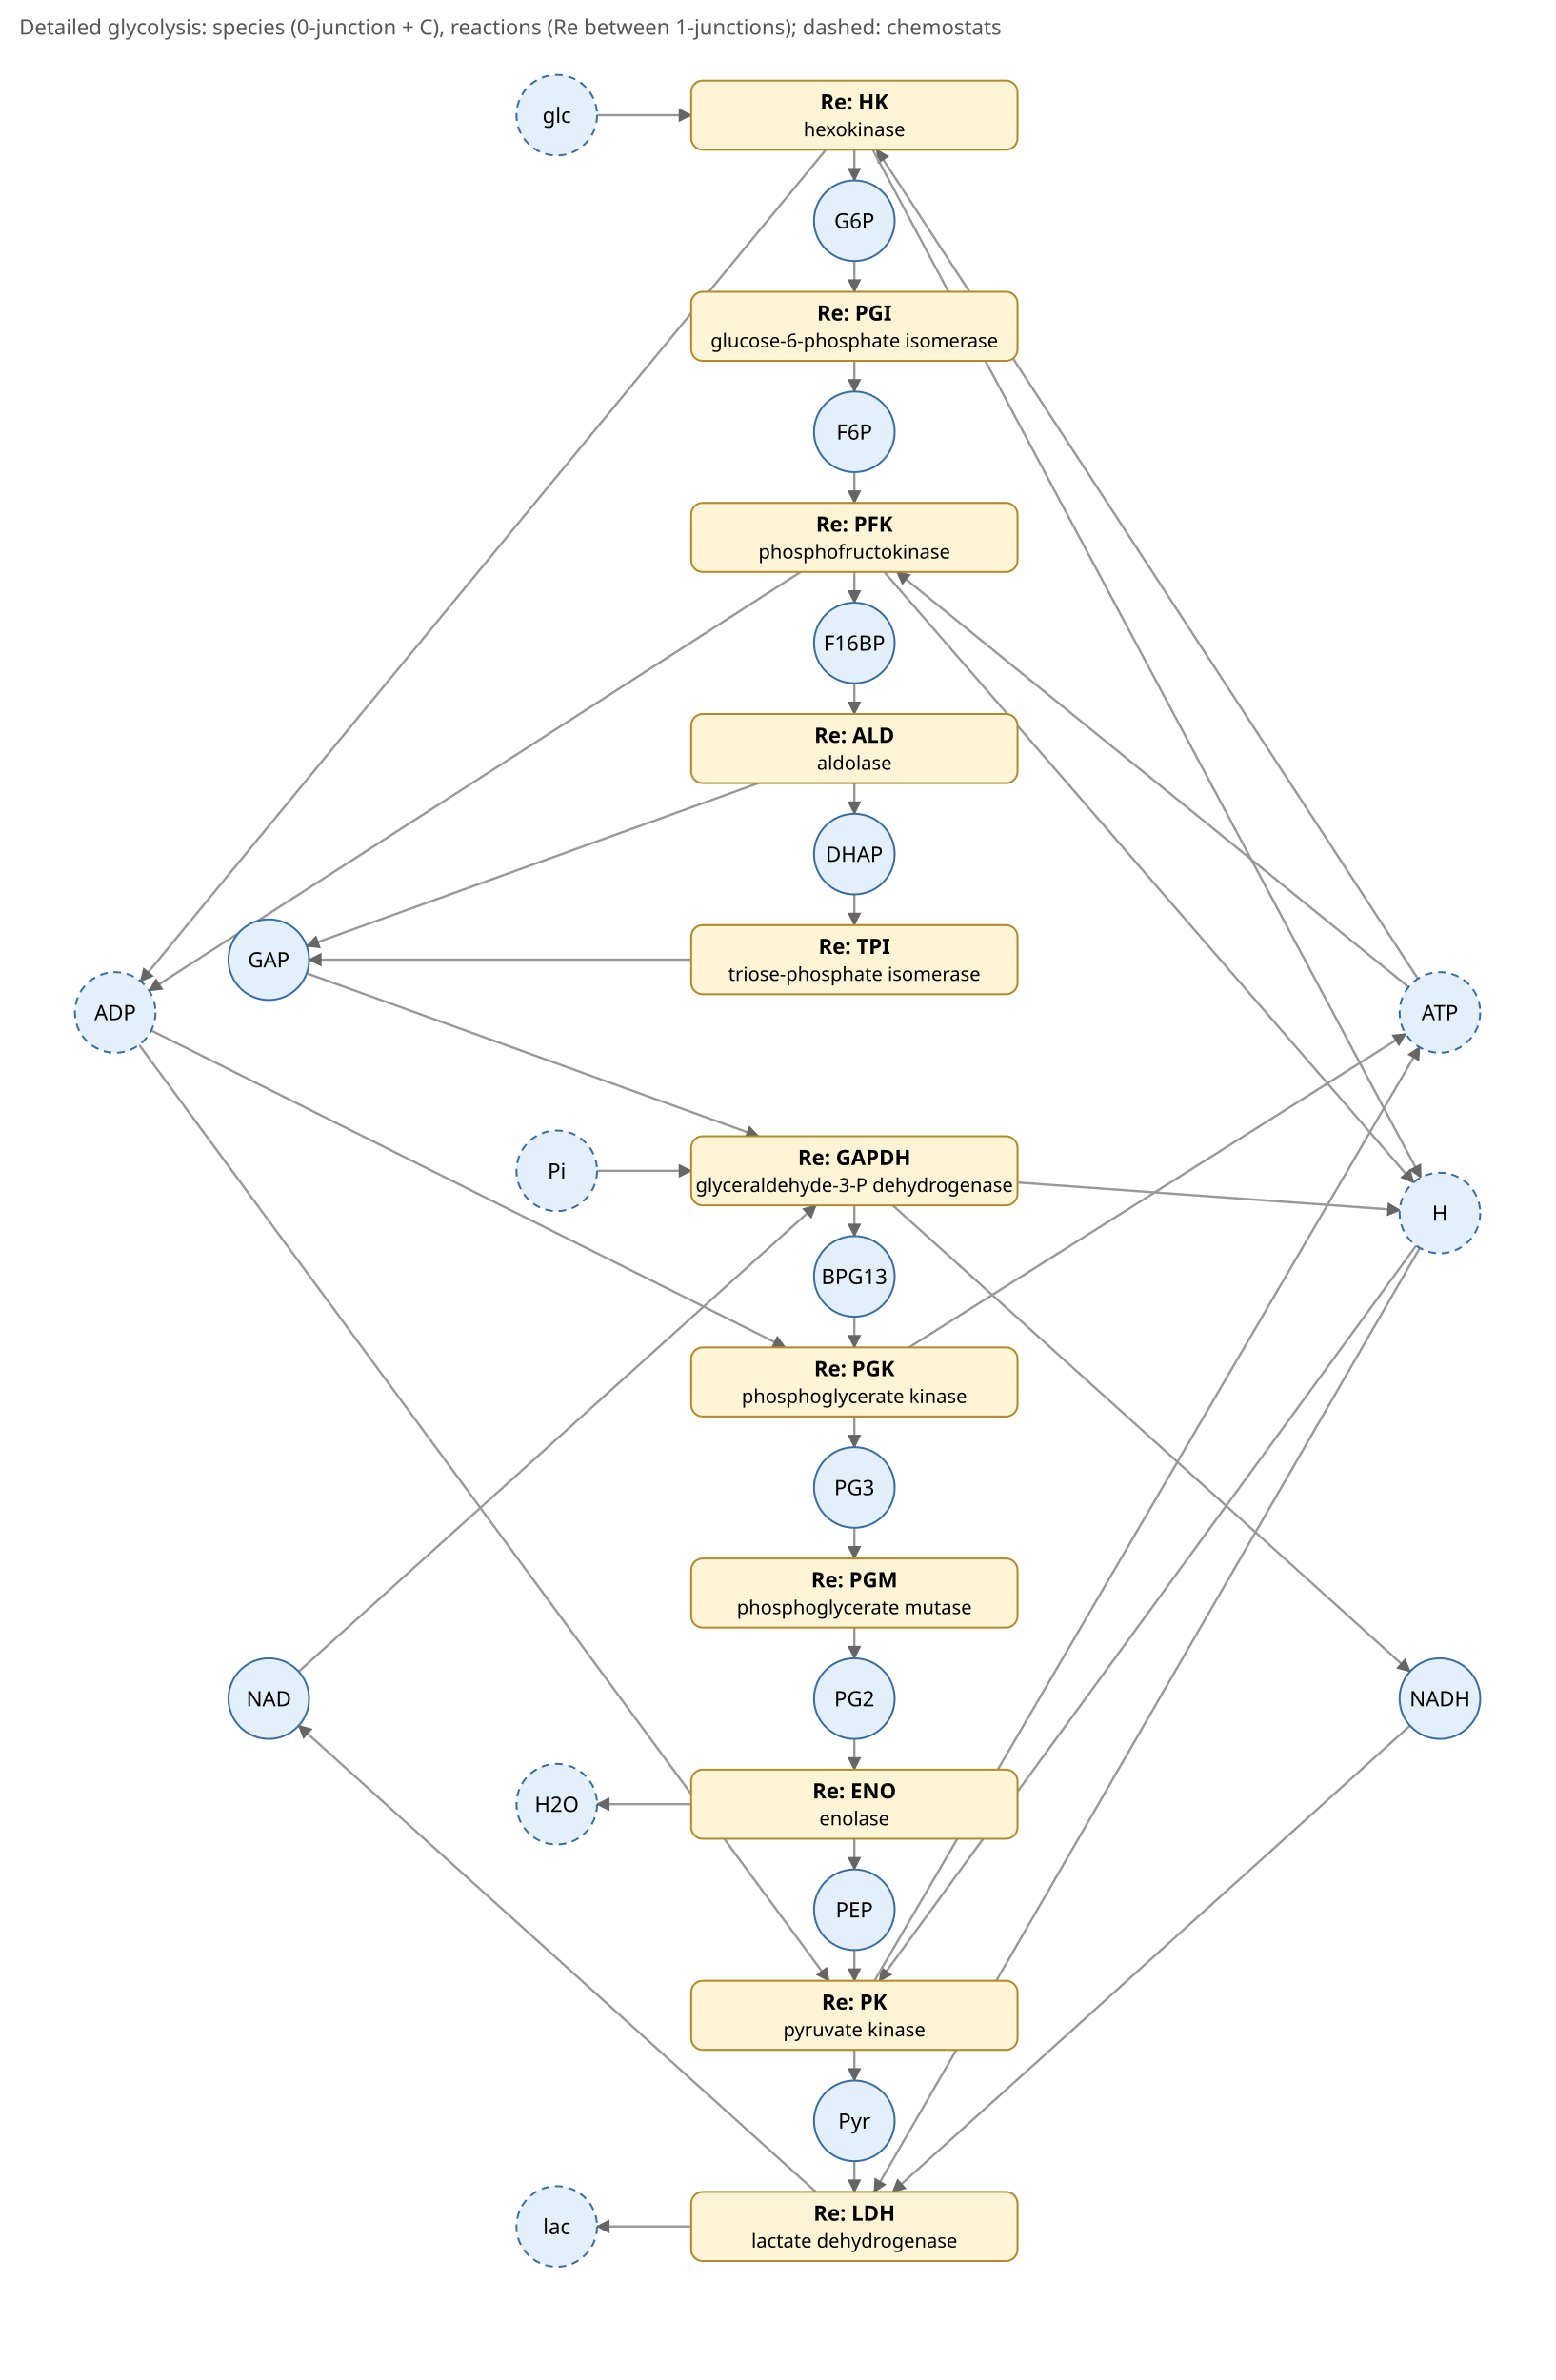
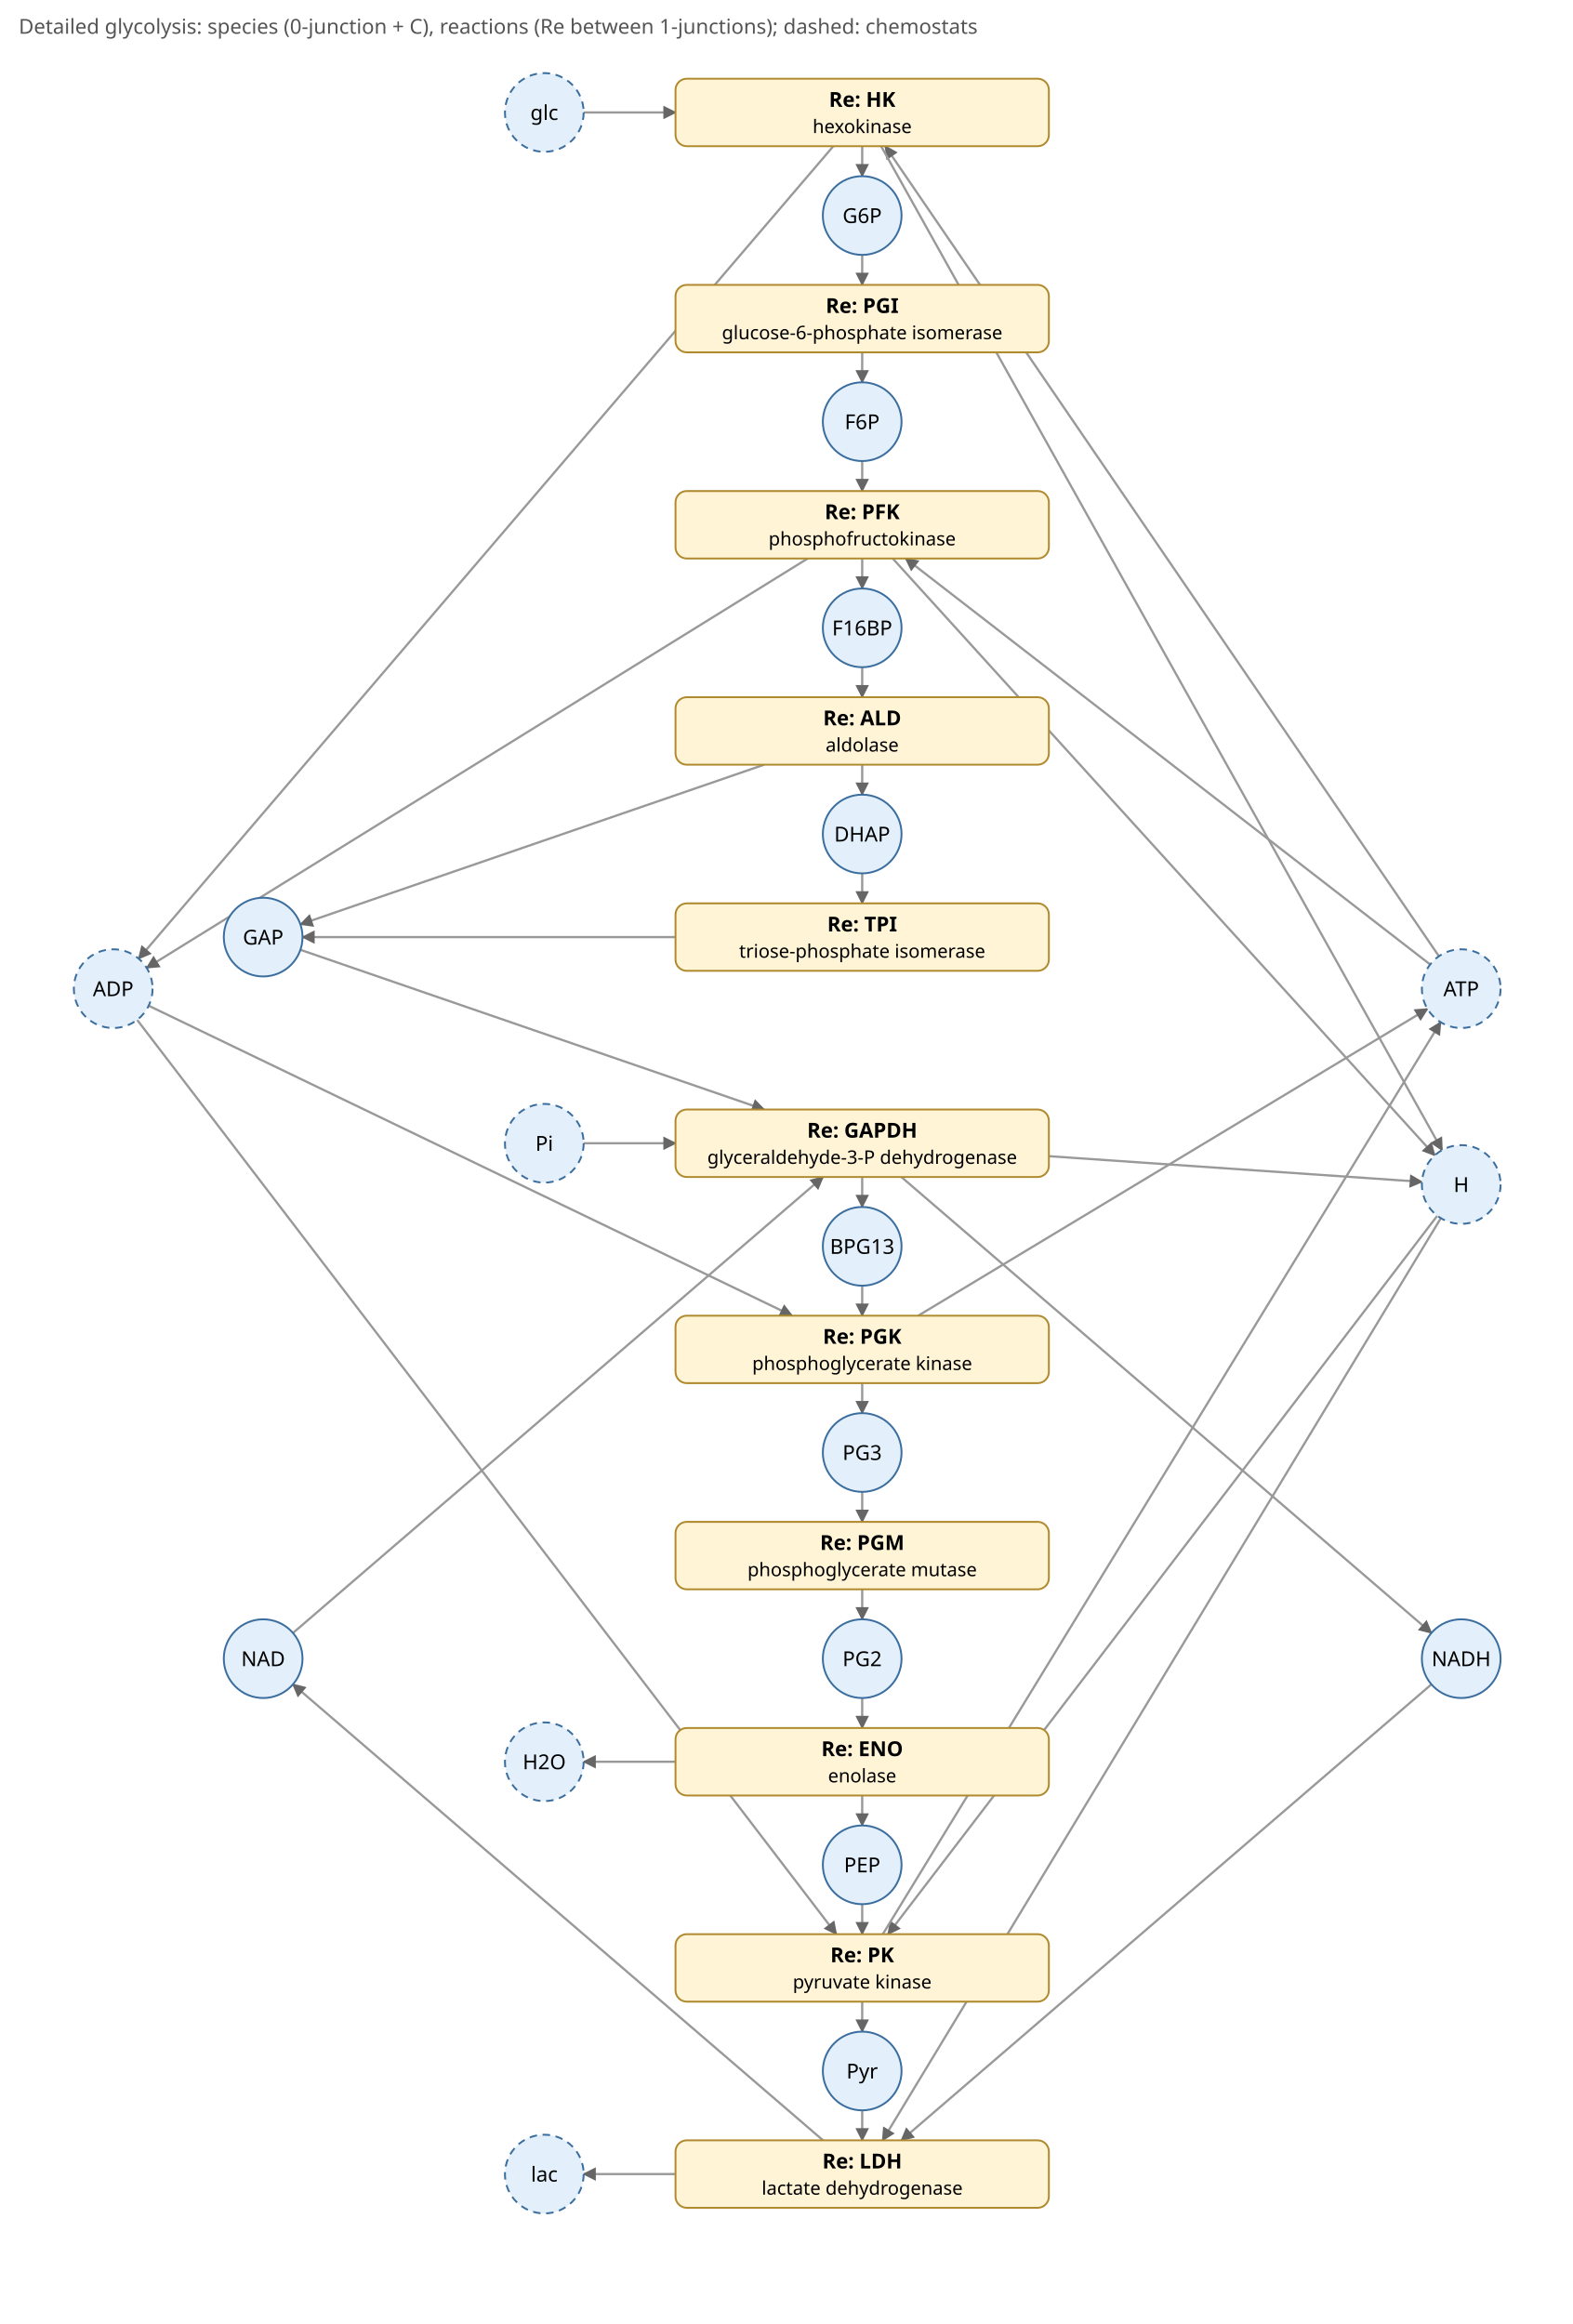
- <svg xmlns="http://www.w3.org/2000/svg" viewBox="-445 0 810 1240" width="810" height="1240" font-family="sans-serif" font-size="11">
+ <svg xmlns="http://www.w3.org/2000/svg" viewBox="-460 0 839 1240" width="839" height="1240" font-family="sans-serif" font-size="11">
  <defs>
    <marker id="arrow" viewBox="0 0 10 10" refX="9" refY="5" markerWidth="6" markerHeight="6" orient="auto-start-reverse">
      <path d="M 0 0 L 10 5 L 0 10 z" fill="#666" />
    </marker>
  </defs>
-   <line class="bond" id="bond_glc_HK" x1="-134.0" y1="60.0" x2="-85.0" y2="60.0" stroke="#999" stroke-width="1.2" marker-end="url(#arrow)" />
-   <line class="bond" id="bond_ATP_HK" x1="293.5" y1="509.9" x2="11.7" y2="78.0" stroke="#999" stroke-width="1.2" marker-end="url(#arrow)" />
+   <line class="bond" id="bond_glc_HK" x1="-148.6" y1="60.0" x2="-99.6" y2="60.0" stroke="#999" stroke-width="1.2" marker-end="url(#arrow)" />
+   <line class="bond" id="bond_ATP_HK" x1="307.7" y1="510.2" x2="12.3" y2="78.0" stroke="#999" stroke-width="1.2" marker-end="url(#arrow)" />
  <line class="bond" id="bond_G6P_HK" x1="0.0" y1="78.0" x2="0.0" y2="94.0" stroke="#999" stroke-width="1.2" marker-end="url(#arrow)" />
-   <line class="bond" id="bond_ADP_HK" x1="-14.8" y1="78.0" x2="-371.7" y2="511.3" stroke="#999" stroke-width="1.2" marker-end="url(#arrow)" />
-   <line class="bond" id="bond_H_HK" x1="9.6" y1="78.0" x2="295.1" y2="613.5" stroke="#999" stroke-width="1.2" marker-end="url(#arrow)" />
+   <line class="bond" id="bond_ADP_HK" x1="-15.4" y1="78.0" x2="-386.0" y2="511.5" stroke="#999" stroke-width="1.2" marker-end="url(#arrow)" />
+   <line class="bond" id="bond_H_HK" x1="10.1" y1="78.0" x2="309.4" y2="613.7" stroke="#999" stroke-width="1.2" marker-end="url(#arrow)" />
  <line class="bond" id="bond_G6P_PGI" x1="0.0" y1="136.0" x2="0.0" y2="152.0" stroke="#999" stroke-width="1.2" marker-end="url(#arrow)" />
  <line class="bond" id="bond_F6P_PGI" x1="0.0" y1="188.0" x2="0.0" y2="204.0" stroke="#999" stroke-width="1.2" marker-end="url(#arrow)" />
  <line class="bond" id="bond_F6P_PFK" x1="0.0" y1="246.0" x2="0.0" y2="262.0" stroke="#999" stroke-width="1.2" marker-end="url(#arrow)" />
-   <line class="bond" id="bond_ATP_PFK" x1="288.7" y1="514.3" x2="22.2" y2="298.0" stroke="#999" stroke-width="1.2" marker-end="url(#arrow)" />
+   <line class="bond" id="bond_ATP_PFK" x1="303.0" y1="514.6" x2="23.2" y2="298.0" stroke="#999" stroke-width="1.2" marker-end="url(#arrow)" />
  <line class="bond" id="bond_F16BP_PFK" x1="0.0" y1="298.0" x2="0.0" y2="314.0" stroke="#999" stroke-width="1.2" marker-end="url(#arrow)" />
-   <line class="bond" id="bond_ADP_PFK" x1="-28.0" y1="298.0" x2="-367.3" y2="516.1" stroke="#999" stroke-width="1.2" marker-end="url(#arrow)" />
-   <line class="bond" id="bond_H_PFK" x1="15.6" y1="298.0" x2="291.2" y2="616.1" stroke="#999" stroke-width="1.2" marker-end="url(#arrow)" />
+   <line class="bond" id="bond_ADP_PFK" x1="-29.1" y1="298.0" x2="-381.7" y2="516.4" stroke="#999" stroke-width="1.2" marker-end="url(#arrow)" />
+   <line class="bond" id="bond_H_PFK" x1="16.3" y1="298.0" x2="305.5" y2="616.5" stroke="#999" stroke-width="1.2" marker-end="url(#arrow)" />
  <line class="bond" id="bond_F16BP_ALD" x1="0.0" y1="356.0" x2="0.0" y2="372.0" stroke="#999" stroke-width="1.2" marker-end="url(#arrow)" />
  <line class="bond" id="bond_DHAP_ALD" x1="0.0" y1="408.0" x2="0.0" y2="424.0" stroke="#999" stroke-width="1.2" marker-end="url(#arrow)" />
-   <line class="bond" id="bond_GAP_ALD" x1="-49.9" y1="408.0" x2="-285.2" y2="492.9" stroke="#999" stroke-width="1.2" marker-end="url(#arrow)" />
+   <line class="bond" id="bond_GAP_ALD" x1="-52.3" y1="408.0" x2="-299.7" y2="493.2" stroke="#999" stroke-width="1.2" marker-end="url(#arrow)" />
  <line class="bond" id="bond_DHAP_TPI" x1="0.0" y1="466.0" x2="0.0" y2="482.0" stroke="#999" stroke-width="1.2" marker-end="url(#arrow)" />
-   <line class="bond" id="bond_GAP_TPI" x1="-85.0" y1="500.0" x2="-284.0" y2="500.0" stroke="#999" stroke-width="1.2" marker-end="url(#arrow)" />
-   <line class="bond" id="bond_GAP_GAPDH" x1="-285.2" y1="507.1" x2="-49.9" y2="592.0" stroke="#999" stroke-width="1.2" marker-end="url(#arrow)" />
-   <line class="bond" id="bond_Pi_GAPDH" x1="-134.0" y1="610.0" x2="-85.0" y2="610.0" stroke="#999" stroke-width="1.2" marker-end="url(#arrow)" />
-   <line class="bond" id="bond_NAD_GAPDH" x1="-289.4" y1="870.9" x2="-20.0" y2="628.0" stroke="#999" stroke-width="1.2" marker-end="url(#arrow)" />
+   <line class="bond" id="bond_GAP_TPI" x1="-99.6" y1="500.0" x2="-298.6" y2="500.0" stroke="#999" stroke-width="1.2" marker-end="url(#arrow)" />
+   <line class="bond" id="bond_GAP_GAPDH" x1="-299.7" y1="506.8" x2="-52.3" y2="592.0" stroke="#999" stroke-width="1.2" marker-end="url(#arrow)" />
+   <line class="bond" id="bond_Pi_GAPDH" x1="-148.6" y1="610.0" x2="-99.6" y2="610.0" stroke="#999" stroke-width="1.2" marker-end="url(#arrow)" />
+   <line class="bond" id="bond_NAD_GAPDH" x1="-303.7" y1="871.3" x2="-20.9" y2="628.0" stroke="#999" stroke-width="1.2" marker-end="url(#arrow)" />
  <line class="bond" id="bond_BPG13_GAPDH" x1="0.0" y1="628.0" x2="0.0" y2="644.0" stroke="#999" stroke-width="1.2" marker-end="url(#arrow)" />
-   <line class="bond" id="bond_NADH_GAPDH" x1="20.0" y1="628.0" x2="289.4" y2="870.9" stroke="#999" stroke-width="1.2" marker-end="url(#arrow)" />
-   <line class="bond" id="bond_H_GAPDH" x1="85.0" y1="616.1" x2="284.1" y2="630.5" stroke="#999" stroke-width="1.2" marker-end="url(#arrow)" />
+   <line class="bond" id="bond_NADH_GAPDH" x1="20.9" y1="628.0" x2="303.7" y2="871.3" stroke="#999" stroke-width="1.2" marker-end="url(#arrow)" />
+   <line class="bond" id="bond_H_GAPDH" x1="99.6" y1="616.9" x2="298.6" y2="630.6" stroke="#999" stroke-width="1.2" marker-end="url(#arrow)" />
  <line class="bond" id="bond_BPG13_PGK" x1="0.0" y1="686.0" x2="0.0" y2="702.0" stroke="#999" stroke-width="1.2" marker-end="url(#arrow)" />
-   <line class="bond" id="bond_ADP_PGK" x1="-366.2" y1="536.9" x2="-36.0" y2="702.0" stroke="#999" stroke-width="1.2" marker-end="url(#arrow)" />
+   <line class="bond" id="bond_ADP_PGK" x1="-380.7" y1="536.6" x2="-37.4" y2="702.0" stroke="#999" stroke-width="1.2" marker-end="url(#arrow)" />
  <line class="bond" id="bond_PG3_PGK" x1="0.0" y1="738.0" x2="0.0" y2="754.0" stroke="#999" stroke-width="1.2" marker-end="url(#arrow)" />
-   <line class="bond" id="bond_ATP_PGK" x1="28.5" y1="702.0" x2="287.2" y2="538.7" stroke="#999" stroke-width="1.2" marker-end="url(#arrow)" />
+   <line class="bond" id="bond_ATP_PGK" x1="29.9" y1="702.0" x2="301.6" y2="538.3" stroke="#999" stroke-width="1.2" marker-end="url(#arrow)" />
  <line class="bond" id="bond_PG3_PGM" x1="0.0" y1="796.0" x2="0.0" y2="812.0" stroke="#999" stroke-width="1.2" marker-end="url(#arrow)" />
  <line class="bond" id="bond_PG2_PGM" x1="0.0" y1="848.0" x2="0.0" y2="864.0" stroke="#999" stroke-width="1.2" marker-end="url(#arrow)" />
  <line class="bond" id="bond_PG2_ENO" x1="0.0" y1="906.0" x2="0.0" y2="922.0" stroke="#999" stroke-width="1.2" marker-end="url(#arrow)" />
  <line class="bond" id="bond_PEP_ENO" x1="0.0" y1="958.0" x2="0.0" y2="974.0" stroke="#999" stroke-width="1.2" marker-end="url(#arrow)" />
-   <line class="bond" id="bond_H2O_ENO" x1="-85.0" y1="940.0" x2="-134.0" y2="940.0" stroke="#999" stroke-width="1.2" marker-end="url(#arrow)" />
+   <line class="bond" id="bond_H2O_ENO" x1="-99.6" y1="940.0" x2="-148.6" y2="940.0" stroke="#999" stroke-width="1.2" marker-end="url(#arrow)" />
  <line class="bond" id="bond_PEP_PK" x1="0.0" y1="1016.0" x2="0.0" y2="1032.0" stroke="#999" stroke-width="1.2" marker-end="url(#arrow)" />
-   <line class="bond" id="bond_ADP_PK" x1="-372.5" y1="544.4" x2="-13.3" y2="1032.0" stroke="#999" stroke-width="1.2" marker-end="url(#arrow)" />
-   <line class="bond" id="bond_H_PK" x1="292.6" y1="649.0" x2="13.1" y2="1032.0" stroke="#999" stroke-width="1.2" marker-end="url(#arrow)" />
+   <line class="bond" id="bond_ADP_PK" x1="-386.8" y1="544.2" x2="-13.8" y2="1032.0" stroke="#999" stroke-width="1.2" marker-end="url(#arrow)" />
+   <line class="bond" id="bond_H_PK" x1="306.8" y1="648.7" x2="13.8" y2="1032.0" stroke="#999" stroke-width="1.2" marker-end="url(#arrow)" />
  <line class="bond" id="bond_Pyr_PK" x1="0.0" y1="1068.0" x2="0.0" y2="1084.0" stroke="#999" stroke-width="1.2" marker-end="url(#arrow)" />
-   <line class="bond" id="bond_ATP_PK" x1="10.5" y1="1032.0" x2="294.4" y2="545.6" stroke="#999" stroke-width="1.2" marker-end="url(#arrow)" />
+   <line class="bond" id="bond_ATP_PK" x1="11.0" y1="1032.0" x2="308.6" y2="545.4" stroke="#999" stroke-width="1.2" marker-end="url(#arrow)" />
  <line class="bond" id="bond_Pyr_LDH" x1="0.0" y1="1126.0" x2="0.0" y2="1142.0" stroke="#999" stroke-width="1.2" marker-end="url(#arrow)" />
-   <line class="bond" id="bond_NADH_LDH" x1="289.4" y1="899.1" x2="20.0" y2="1142.0" stroke="#999" stroke-width="1.2" marker-end="url(#arrow)" />
-   <line class="bond" id="bond_H_LDH" x1="294.5" y1="650.2" x2="10.4" y2="1142.0" stroke="#999" stroke-width="1.2" marker-end="url(#arrow)" />
-   <line class="bond" id="bond_lac_LDH" x1="-85.0" y1="1160.0" x2="-134.0" y2="1160.0" stroke="#999" stroke-width="1.2" marker-end="url(#arrow)" />
-   <line class="bond" id="bond_NAD_LDH" x1="-20.0" y1="1142.0" x2="-289.4" y2="899.1" stroke="#999" stroke-width="1.2" marker-end="url(#arrow)" />
+   <line class="bond" id="bond_NADH_LDH" x1="303.7" y1="898.7" x2="20.9" y2="1142.0" stroke="#999" stroke-width="1.2" marker-end="url(#arrow)" />
+   <line class="bond" id="bond_H_LDH" x1="308.7" y1="650.0" x2="10.9" y2="1142.0" stroke="#999" stroke-width="1.2" marker-end="url(#arrow)" />
+   <line class="bond" id="bond_lac_LDH" x1="-99.6" y1="1160.0" x2="-148.6" y2="1160.0" stroke="#999" stroke-width="1.2" marker-end="url(#arrow)" />
+   <line class="bond" id="bond_NAD_LDH" x1="-20.9" y1="1142.0" x2="-303.7" y2="898.7" stroke="#999" stroke-width="1.2" marker-end="url(#arrow)" />
  <g id="Re_HK" class="reaction">
-     <rect x="-85.0" y="42.0" width="170.0" height="36.0" rx="6" fill="#fff4d6" stroke="#b08a2e" />
+     <rect x="-99.6" y="42.0" width="199.2" height="36.0" rx="6" fill="#fff4d6" stroke="#b08a2e" />
    <text x="0.0" y="57.0" text-anchor="middle" font-weight="bold">Re: HK</text>
    <text x="0.0" y="71.0" text-anchor="middle" font-size="10">hexokinase</text>
  </g>
  <g id="Re_PGI" class="reaction">
-     <rect x="-85.0" y="152.0" width="170.0" height="36.0" rx="6" fill="#fff4d6" stroke="#b08a2e" />
+     <rect x="-99.6" y="152.0" width="199.2" height="36.0" rx="6" fill="#fff4d6" stroke="#b08a2e" />
    <text x="0.0" y="167.0" text-anchor="middle" font-weight="bold">Re: PGI</text>
    <text x="0.0" y="181.0" text-anchor="middle" font-size="10">glucose-6-phosphate isomerase</text>
  </g>
  <g id="Re_PFK" class="reaction">
-     <rect x="-85.0" y="262.0" width="170.0" height="36.0" rx="6" fill="#fff4d6" stroke="#b08a2e" />
+     <rect x="-99.6" y="262.0" width="199.2" height="36.0" rx="6" fill="#fff4d6" stroke="#b08a2e" />
    <text x="0.0" y="277.0" text-anchor="middle" font-weight="bold">Re: PFK</text>
    <text x="0.0" y="291.0" text-anchor="middle" font-size="10">phosphofructokinase</text>
  </g>
  <g id="Re_ALD" class="reaction">
-     <rect x="-85.0" y="372.0" width="170.0" height="36.0" rx="6" fill="#fff4d6" stroke="#b08a2e" />
+     <rect x="-99.6" y="372.0" width="199.2" height="36.0" rx="6" fill="#fff4d6" stroke="#b08a2e" />
    <text x="0.0" y="387.0" text-anchor="middle" font-weight="bold">Re: ALD</text>
    <text x="0.0" y="401.0" text-anchor="middle" font-size="10">aldolase</text>
  </g>
  <g id="Re_TPI" class="reaction">
-     <rect x="-85.0" y="482.0" width="170.0" height="36.0" rx="6" fill="#fff4d6" stroke="#b08a2e" />
+     <rect x="-99.6" y="482.0" width="199.2" height="36.0" rx="6" fill="#fff4d6" stroke="#b08a2e" />
    <text x="0.0" y="497.0" text-anchor="middle" font-weight="bold">Re: TPI</text>
    <text x="0.0" y="511.0" text-anchor="middle" font-size="10">triose-phosphate isomerase</text>
  </g>
  <g id="Re_GAPDH" class="reaction">
-     <rect x="-85.0" y="592.0" width="170.0" height="36.0" rx="6" fill="#fff4d6" stroke="#b08a2e" />
+     <rect x="-99.6" y="592.0" width="199.2" height="36.0" rx="6" fill="#fff4d6" stroke="#b08a2e" />
    <text x="0.0" y="607.0" text-anchor="middle" font-weight="bold">Re: GAPDH</text>
    <text x="0.0" y="621.0" text-anchor="middle" font-size="10">glyceraldehyde-3-P dehydrogenase</text>
  </g>
  <g id="Re_PGK" class="reaction">
-     <rect x="-85.0" y="702.0" width="170.0" height="36.0" rx="6" fill="#fff4d6" stroke="#b08a2e" />
+     <rect x="-99.6" y="702.0" width="199.2" height="36.0" rx="6" fill="#fff4d6" stroke="#b08a2e" />
    <text x="0.0" y="717.0" text-anchor="middle" font-weight="bold">Re: PGK</text>
    <text x="0.0" y="731.0" text-anchor="middle" font-size="10">phosphoglycerate kinase</text>
  </g>
  <g id="Re_PGM" class="reaction">
-     <rect x="-85.0" y="812.0" width="170.0" height="36.0" rx="6" fill="#fff4d6" stroke="#b08a2e" />
+     <rect x="-99.6" y="812.0" width="199.2" height="36.0" rx="6" fill="#fff4d6" stroke="#b08a2e" />
    <text x="0.0" y="827.0" text-anchor="middle" font-weight="bold">Re: PGM</text>
    <text x="0.0" y="841.0" text-anchor="middle" font-size="10">phosphoglycerate mutase</text>
  </g>
  <g id="Re_ENO" class="reaction">
-     <rect x="-85.0" y="922.0" width="170.0" height="36.0" rx="6" fill="#fff4d6" stroke="#b08a2e" />
+     <rect x="-99.6" y="922.0" width="199.2" height="36.0" rx="6" fill="#fff4d6" stroke="#b08a2e" />
    <text x="0.0" y="937.0" text-anchor="middle" font-weight="bold">Re: ENO</text>
    <text x="0.0" y="951.0" text-anchor="middle" font-size="10">enolase</text>
  </g>
  <g id="Re_PK" class="reaction">
-     <rect x="-85.0" y="1032.0" width="170.0" height="36.0" rx="6" fill="#fff4d6" stroke="#b08a2e" />
+     <rect x="-99.6" y="1032.0" width="199.2" height="36.0" rx="6" fill="#fff4d6" stroke="#b08a2e" />
    <text x="0.0" y="1047.0" text-anchor="middle" font-weight="bold">Re: PK</text>
    <text x="0.0" y="1061.0" text-anchor="middle" font-size="10">pyruvate kinase</text>
  </g>
  <g id="Re_LDH" class="reaction">
-     <rect x="-85.0" y="1142.0" width="170.0" height="36.0" rx="6" fill="#fff4d6" stroke="#b08a2e" />
+     <rect x="-99.6" y="1142.0" width="199.2" height="36.0" rx="6" fill="#fff4d6" stroke="#b08a2e" />
    <text x="0.0" y="1157.0" text-anchor="middle" font-weight="bold">Re: LDH</text>
    <text x="0.0" y="1171.0" text-anchor="middle" font-size="10">lactate dehydrogenase</text>
  </g>
  <g id="q_glc" class="species">
-     <circle cx="-155.0" cy="60.0" r="21.0" fill="#e3f0fb" stroke="#3b6e9e" stroke-dasharray="4 3" />
-     <text x="-155.0" y="64.0" text-anchor="middle">glc</text>
+     <circle cx="-169.6" cy="60.0" r="21.0" fill="#e3f0fb" stroke="#3b6e9e" stroke-dasharray="4 3" />
+     <text x="-169.6" y="64.0" text-anchor="middle">glc</text>
  </g>
  <g id="q_G6P" class="species">
    <circle cx="0.0" cy="115.0" r="21.0" fill="#e3f0fb" stroke="#3b6e9e" />
    <text x="0.0" y="119.0" text-anchor="middle">G6P</text>
  </g>
  <g id="q_F6P" class="species">
    <circle cx="0.0" cy="225.0" r="21.0" fill="#e3f0fb" stroke="#3b6e9e" />
    <text x="0.0" y="229.0" text-anchor="middle">F6P</text>
  </g>
  <g id="q_F16BP" class="species">
    <circle cx="0.0" cy="335.0" r="21.0" fill="#e3f0fb" stroke="#3b6e9e" />
    <text x="0.0" y="339.0" text-anchor="middle">F16BP</text>
  </g>
  <g id="q_DHAP" class="species">
    <circle cx="0.0" cy="445.0" r="21.0" fill="#e3f0fb" stroke="#3b6e9e" />
    <text x="0.0" y="449.0" text-anchor="middle">DHAP</text>
  </g>
  <g id="q_GAP" class="species">
-     <circle cx="-305.0" cy="500.0" r="21.0" fill="#e3f0fb" stroke="#3b6e9e" />
-     <text x="-305.0" y="504.0" text-anchor="middle">GAP</text>
+     <circle cx="-319.6" cy="500.0" r="21.0" fill="#e3f0fb" stroke="#3b6e9e" />
+     <text x="-319.6" y="504.0" text-anchor="middle">GAP</text>
  </g>
  <g id="q_BPG13" class="species">
    <circle cx="0.0" cy="665.0" r="21.0" fill="#e3f0fb" stroke="#3b6e9e" />
    <text x="0.0" y="669.0" text-anchor="middle">BPG13</text>
  </g>
  <g id="q_PG3" class="species">
    <circle cx="0.0" cy="775.0" r="21.0" fill="#e3f0fb" stroke="#3b6e9e" />
    <text x="0.0" y="779.0" text-anchor="middle">PG3</text>
  </g>
  <g id="q_PG2" class="species">
    <circle cx="0.0" cy="885.0" r="21.0" fill="#e3f0fb" stroke="#3b6e9e" />
    <text x="0.0" y="889.0" text-anchor="middle">PG2</text>
  </g>
  <g id="q_PEP" class="species">
    <circle cx="0.0" cy="995.0" r="21.0" fill="#e3f0fb" stroke="#3b6e9e" />
    <text x="0.0" y="999.0" text-anchor="middle">PEP</text>
  </g>
  <g id="q_Pyr" class="species">
    <circle cx="0.0" cy="1105.0" r="21.0" fill="#e3f0fb" stroke="#3b6e9e" />
    <text x="0.0" y="1109.0" text-anchor="middle">Pyr</text>
  </g>
  <g id="q_lac" class="species">
-     <circle cx="-155.0" cy="1160.0" r="21.0" fill="#e3f0fb" stroke="#3b6e9e" stroke-dasharray="4 3" />
-     <text x="-155.0" y="1164.0" text-anchor="middle">lac</text>
+     <circle cx="-169.6" cy="1160.0" r="21.0" fill="#e3f0fb" stroke="#3b6e9e" stroke-dasharray="4 3" />
+     <text x="-169.6" y="1164.0" text-anchor="middle">lac</text>
  </g>
  <g id="q_NAD" class="species">
-     <circle cx="-305.0" cy="885.0" r="21.0" fill="#e3f0fb" stroke="#3b6e9e" />
-     <text x="-305.0" y="889.0" text-anchor="middle">NAD</text>
+     <circle cx="-319.6" cy="885.0" r="21.0" fill="#e3f0fb" stroke="#3b6e9e" />
+     <text x="-319.6" y="889.0" text-anchor="middle">NAD</text>
  </g>
  <g id="q_NADH" class="species">
-     <circle cx="305.0" cy="885.0" r="21.0" fill="#e3f0fb" stroke="#3b6e9e" />
-     <text x="305.0" y="889.0" text-anchor="middle">NADH</text>
+     <circle cx="319.6" cy="885.0" r="21.0" fill="#e3f0fb" stroke="#3b6e9e" />
+     <text x="319.6" y="889.0" text-anchor="middle">NADH</text>
  </g>
  <g id="q_ATP" class="species">
-     <circle cx="305.0" cy="527.5" r="21.0" fill="#e3f0fb" stroke="#3b6e9e" stroke-dasharray="4 3" />
-     <text x="305.0" y="531.5" text-anchor="middle">ATP</text>
+     <circle cx="319.6" cy="527.5" r="21.0" fill="#e3f0fb" stroke="#3b6e9e" stroke-dasharray="4 3" />
+     <text x="319.6" y="531.5" text-anchor="middle">ATP</text>
  </g>
  <g id="q_ADP" class="species">
-     <circle cx="-385.0" cy="527.5" r="21.0" fill="#e3f0fb" stroke="#3b6e9e" stroke-dasharray="4 3" />
-     <text x="-385.0" y="531.5" text-anchor="middle">ADP</text>
+     <circle cx="-399.6" cy="527.5" r="21.0" fill="#e3f0fb" stroke="#3b6e9e" stroke-dasharray="4 3" />
+     <text x="-399.6" y="531.5" text-anchor="middle">ADP</text>
  </g>
  <g id="q_Pi" class="species">
-     <circle cx="-155.0" cy="610.0" r="21.0" fill="#e3f0fb" stroke="#3b6e9e" stroke-dasharray="4 3" />
-     <text x="-155.0" y="614.0" text-anchor="middle">Pi</text>
+     <circle cx="-169.6" cy="610.0" r="21.0" fill="#e3f0fb" stroke="#3b6e9e" stroke-dasharray="4 3" />
+     <text x="-169.6" y="614.0" text-anchor="middle">Pi</text>
  </g>
  <g id="q_H" class="species">
-     <circle cx="305.0" cy="632.0" r="21.0" fill="#e3f0fb" stroke="#3b6e9e" stroke-dasharray="4 3" />
-     <text x="305.0" y="636.0" text-anchor="middle">H</text>
+     <circle cx="319.6" cy="632.0" r="21.0" fill="#e3f0fb" stroke="#3b6e9e" stroke-dasharray="4 3" />
+     <text x="319.6" y="636.0" text-anchor="middle">H</text>
  </g>
  <g id="q_H2O" class="species">
-     <circle cx="-155.0" cy="940.0" r="21.0" fill="#e3f0fb" stroke="#3b6e9e" stroke-dasharray="4 3" />
-     <text x="-155.0" y="944.0" text-anchor="middle">H2O</text>
+     <circle cx="-169.6" cy="940.0" r="21.0" fill="#e3f0fb" stroke="#3b6e9e" stroke-dasharray="4 3" />
+     <text x="-169.6" y="944.0" text-anchor="middle">H2O</text>
  </g>
-   <text x="-435" y="18" fill="#555">Detailed glycolysis: species (0-junction + C), reactions (Re between 1-junctions); dashed: chemostats</text>
+   <text x="-450" y="18" fill="#555">Detailed glycolysis: species (0-junction + C), reactions (Re between 1-junctions); dashed: chemostats</text>
</svg>
